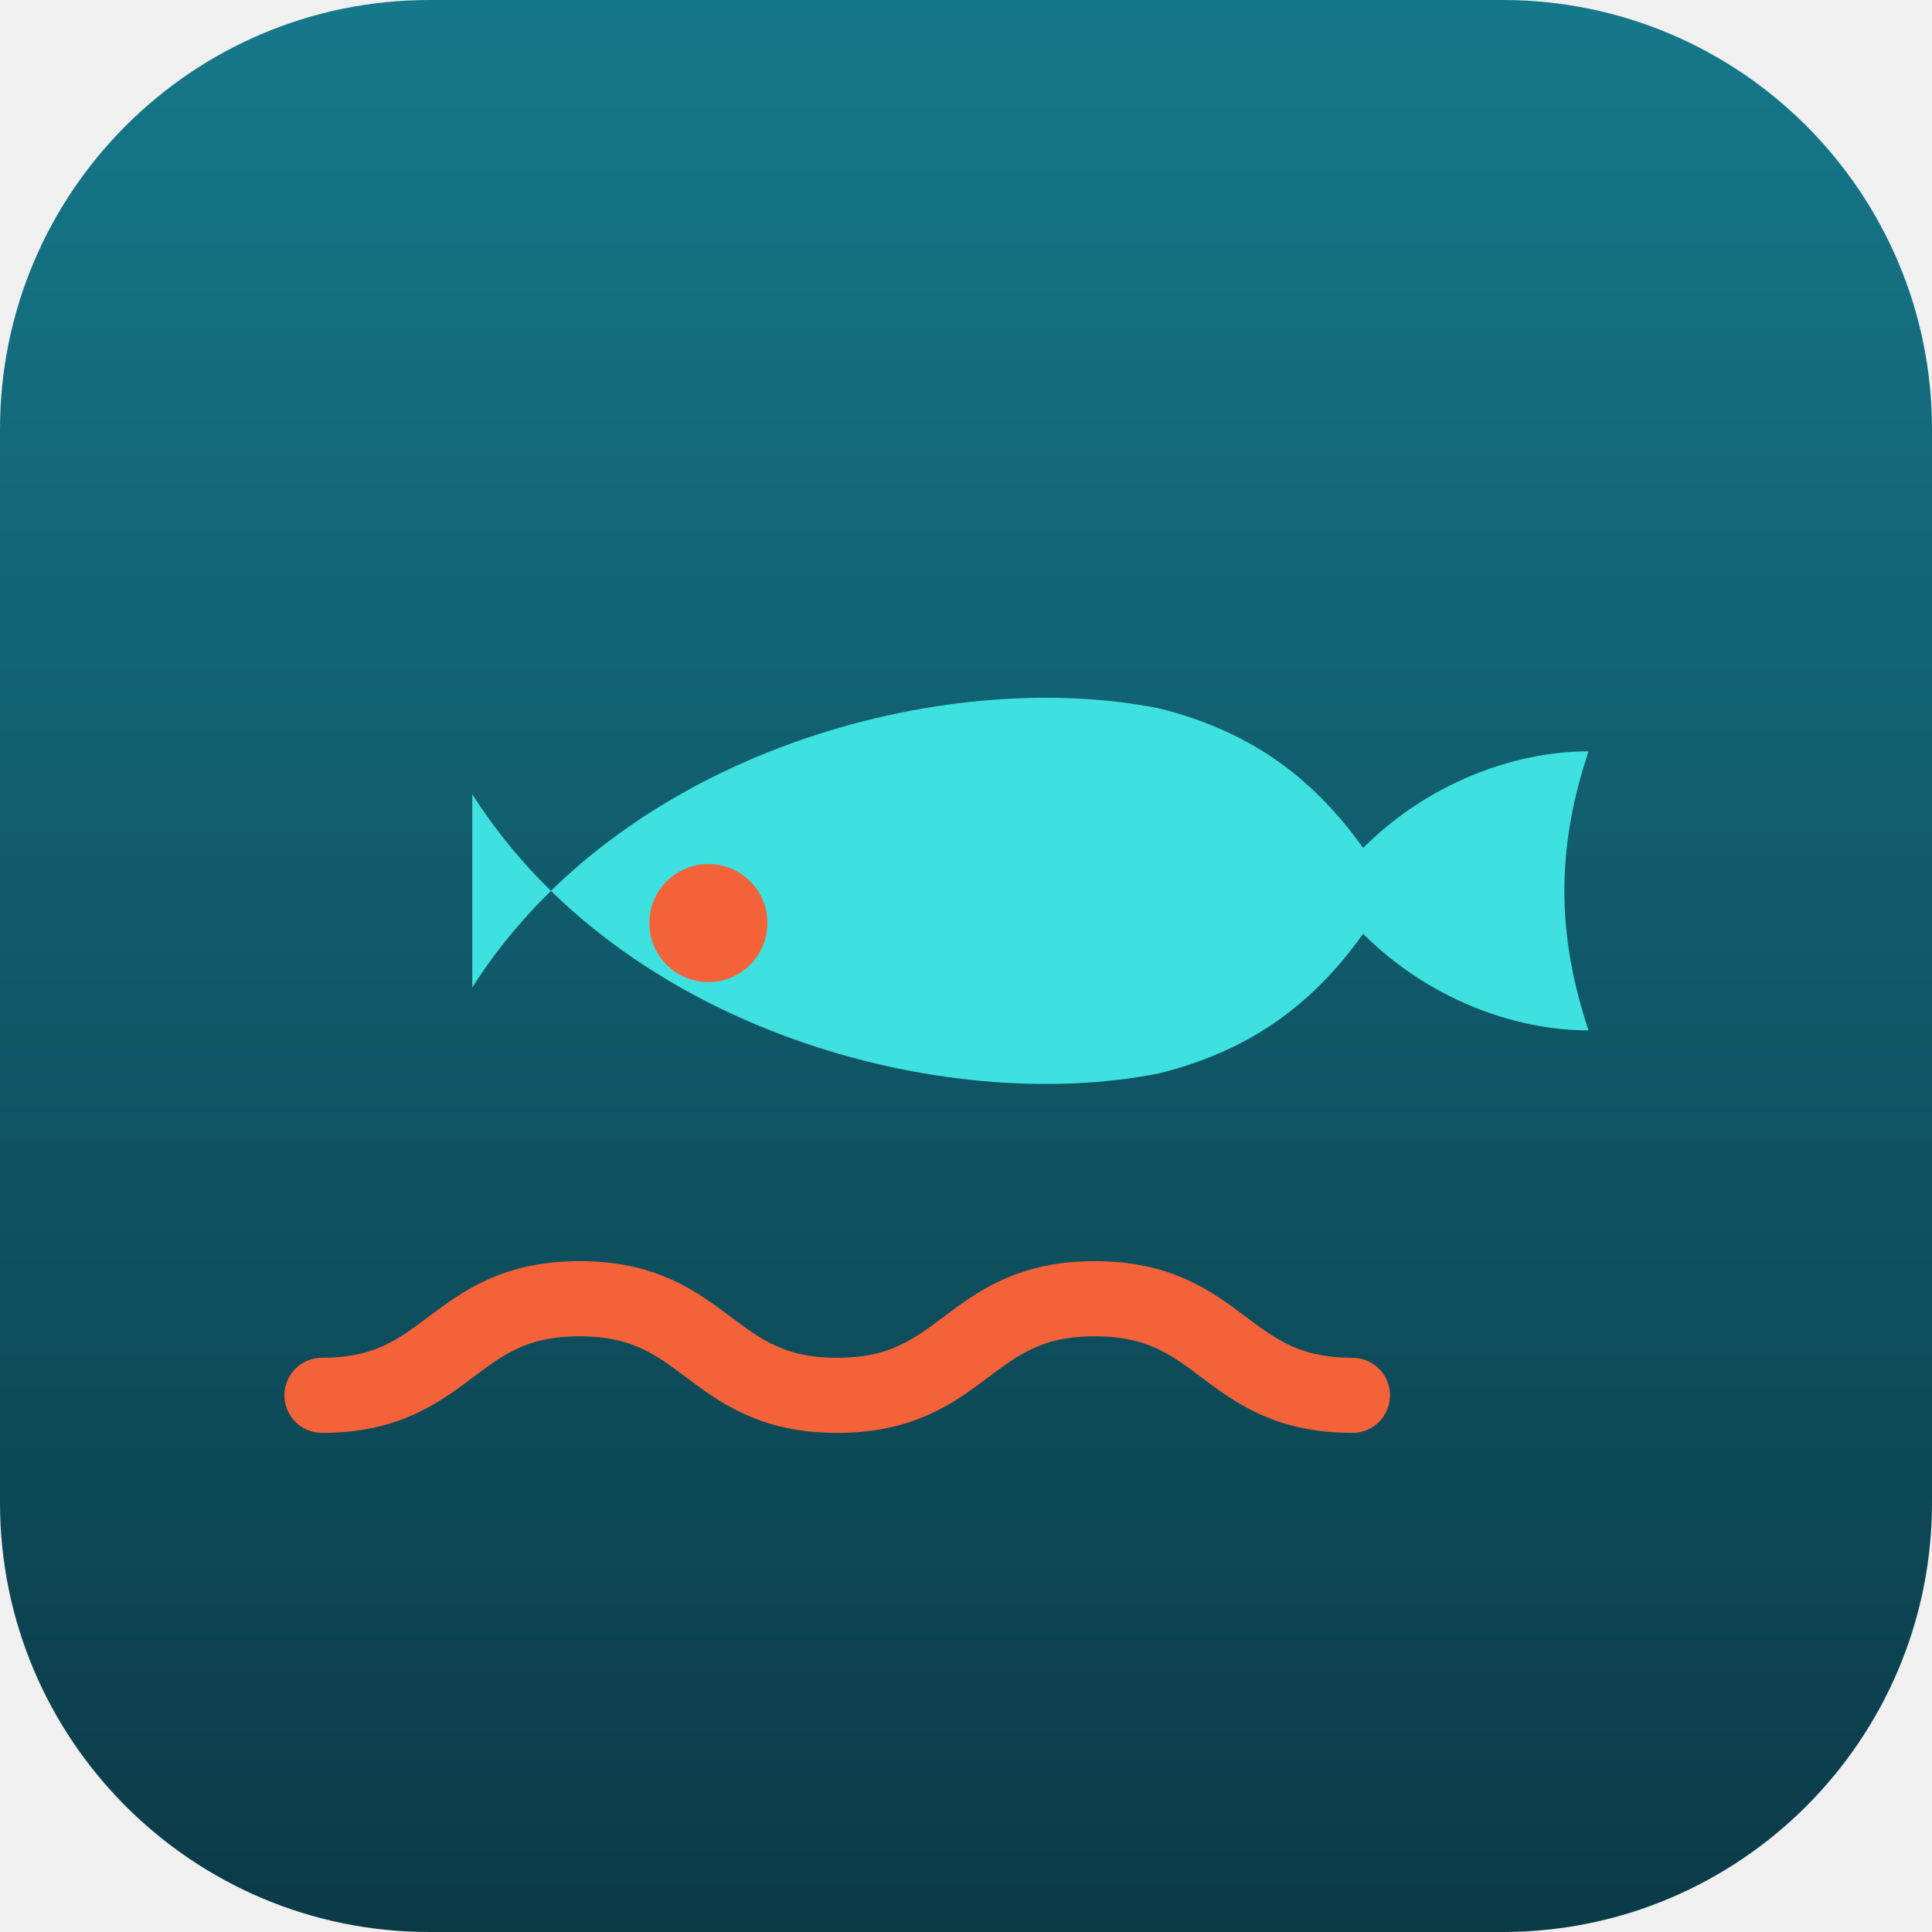
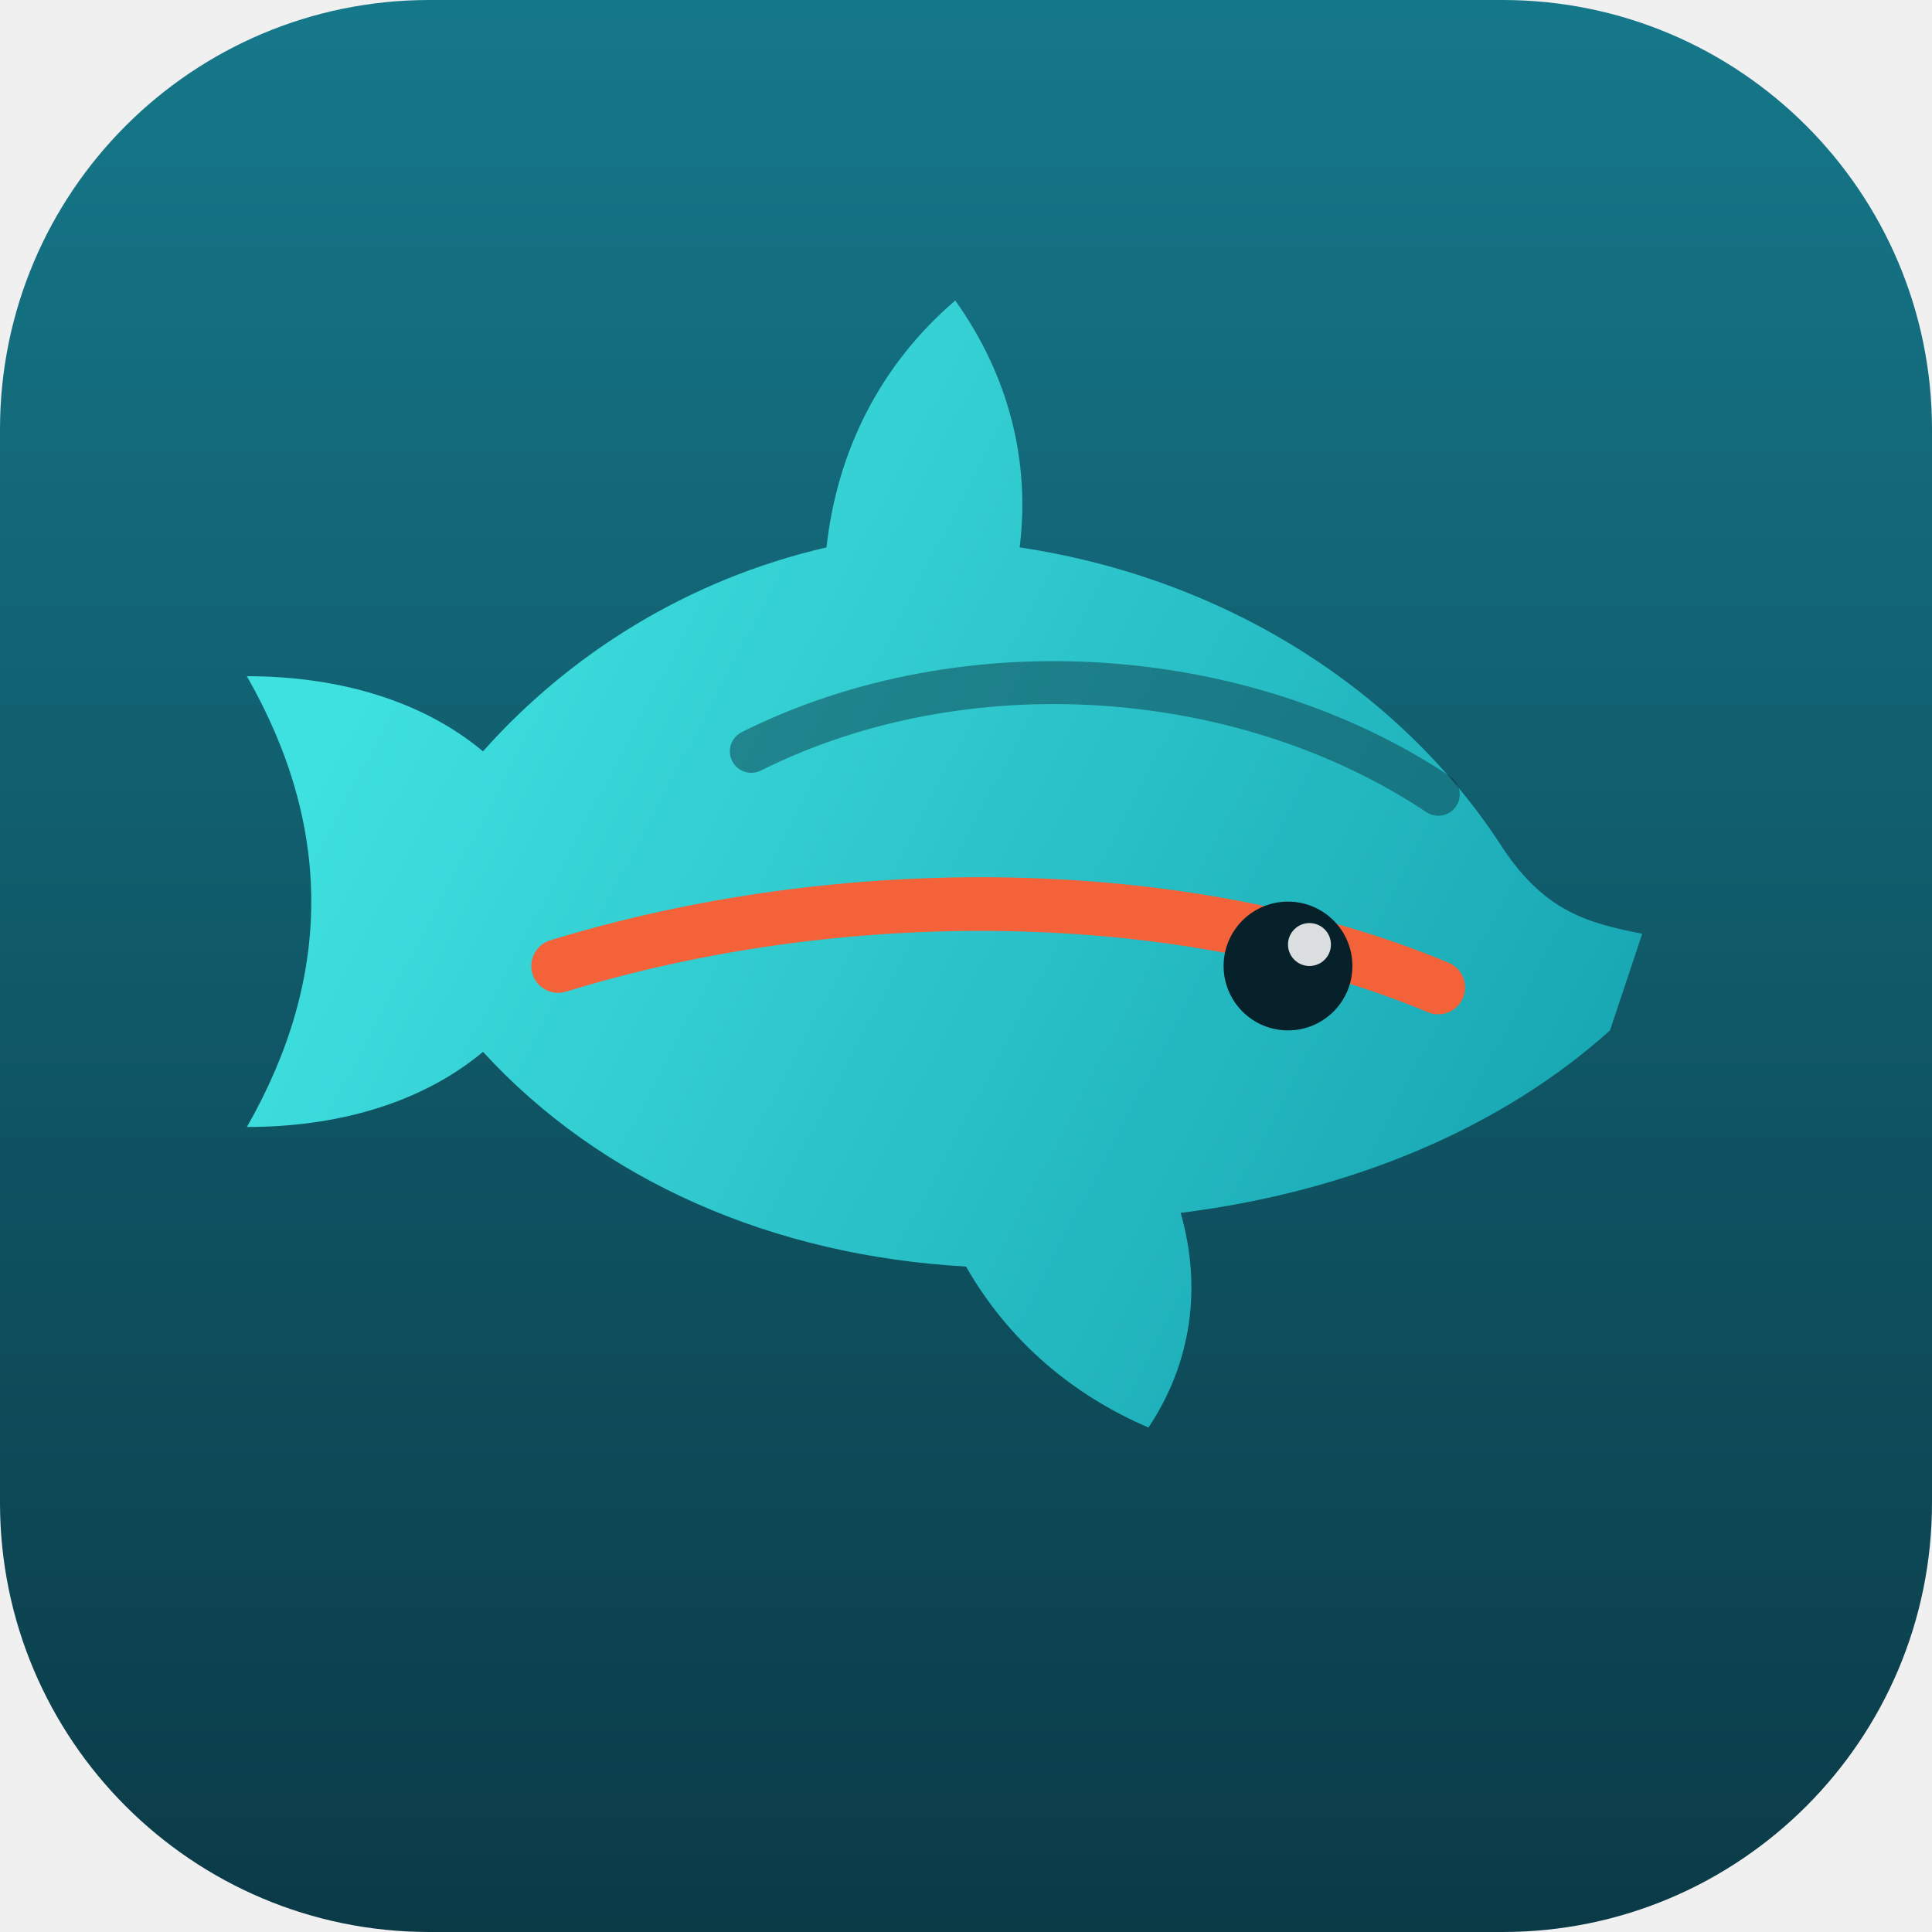
- <svg xmlns="http://www.w3.org/2000/svg" width="180" height="180" viewBox="0 0 180 180" fill="none">
+ <svg xmlns="http://www.w3.org/2000/svg" width="180" height="180" viewBox="0 0 180 180" fill="none" role="img" aria-label="GreggOS">
  <defs>
    <linearGradient id="sea" x1="0" y1="0" x2="0" y2="180" gradientUnits="userSpaceOnUse">
      <stop offset="0" stop-color="#15788A" />
      <stop offset="1" stop-color="#0B3A47" />
    </linearGradient>
+     <linearGradient id="body" x1="36" y1="60" x2="150" y2="120" gradientUnits="userSpaceOnUse">
+       <stop offset="0" stop-color="#3FE0E0" />
+       <stop offset="1" stop-color="#15A3B0" />
+     </linearGradient>
  </defs>
  <rect width="180" height="180" rx="40" fill="url(#sea)" />
-   <path d="M44 92c14-22 44-30 64-26 8 2 14 6 19 13 6-6 14-9 21-9-3 9-3 17 0 26-7 0-15-3-21-9-5 7-11 11-19 13-20 4-50-4-64-26z" fill="#3FE0E0" />
-   <circle cx="66" cy="86" r="5.5" fill="#F4623A" />
-   <path d="M30 130c12 0 12-9 24-9s12 9 24 9 12-9 24-9 12 9 24 9" stroke="#F4623A" stroke-width="7" stroke-linecap="round" fill="none" />
+   <path d="M150 96            c-10 9 -24 15 -40 17            c2 7 1 14 -3 20            c-7 -3 -13 -8 -17 -15            c-18 -1 -34 -8 -45 -20            c-6 5 -14 7 -22 7            c4 -7 6 -14 6 -21            c0 -7 -2 -14 -6 -21            c8 0 16 2 22 7            c8 -9 19 -16 32 -19            c1 -9 5 -17 12 -23            c5 7 7 15 6 23            c20 3 36 14 45 28            c4 6 8 7 13 8 z" fill="url(#body)" />
+   <path d="M52 90 C78 82 110 82 134 92" stroke="#F4623A" stroke-width="5" stroke-linecap="round" fill="none" />
+   <path d="M70 70 C90 60 116 62 134 74" stroke="#0B3A47" stroke-width="4" stroke-linecap="round" fill="none" opacity="0.5" />
+   <circle cx="120" cy="90" r="6" fill="#06212A" />
+   <circle cx="122" cy="88" r="2" fill="#fff" opacity="0.85" />
</svg>
